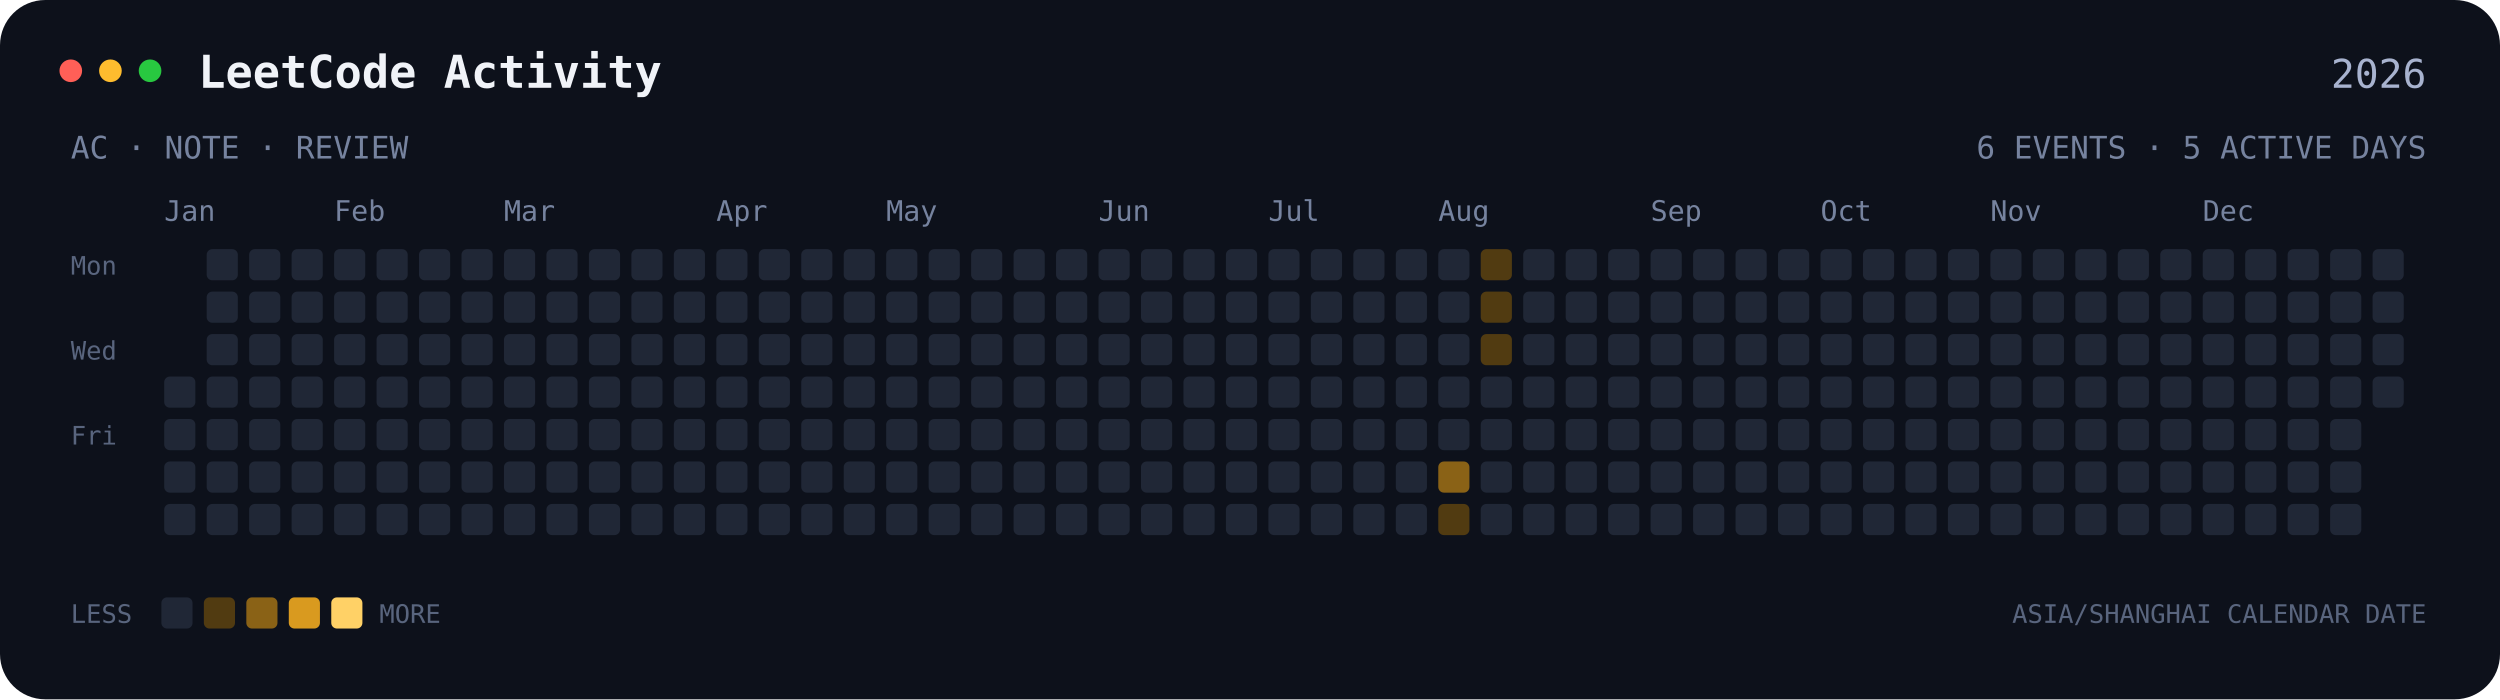
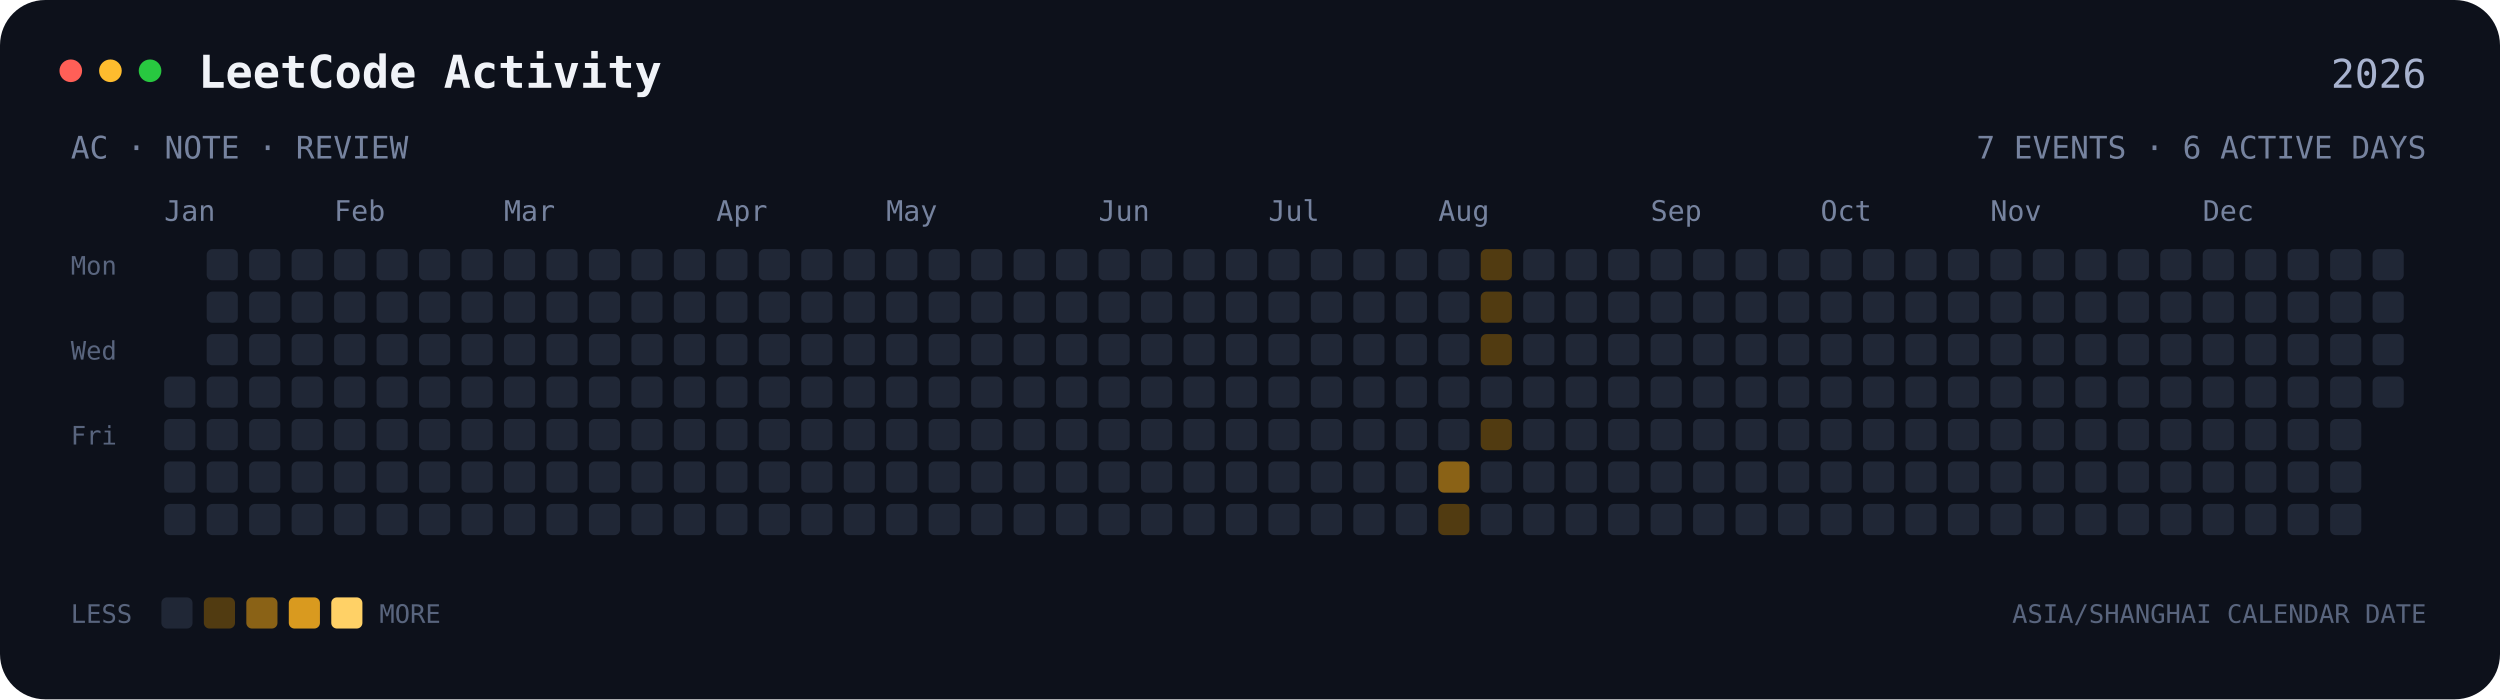
<svg xmlns="http://www.w3.org/2000/svg" width="883" height="247" viewBox="0 0 883 247" role="img" aria-labelledby="leetcode-2026-title leetcode-2026-desc">
  <rect width="883" height="247" rx="16" fill="#0d111b" />
  <circle cx="25" cy="25" r="4" fill="#ff5f57" />
  <circle cx="39" cy="25" r="4" fill="#febc2e" />
  <circle cx="53" cy="25" r="4" fill="#28c840" />
  <text x="70" y="31" fill="#f0f3f8" font-family="ui-monospace, SFMono-Regular, Menlo, Consolas, monospace" font-size="16" font-weight="700">LeetCode Activity</text>
  <text x="857" y="31" text-anchor="end" fill="#a8b3cf" font-family="ui-monospace, SFMono-Regular, Menlo, Consolas, monospace" font-size="14">2026</text>
  <text x="25" y="56" fill="#76839f" font-family="ui-monospace, SFMono-Regular, Menlo, Consolas, monospace" font-size="11">AC · NOTE · REVIEW</text>
-   <text x="857" y="56" text-anchor="end" fill="#76839f" font-family="ui-monospace, SFMono-Regular, Menlo, Consolas, monospace" font-size="11">6 EVENTS · 5 ACTIVE DAYS</text>
+   <text x="857" y="56" text-anchor="end" fill="#76839f" font-family="ui-monospace, SFMono-Regular, Menlo, Consolas, monospace" font-size="11">7 EVENTS · 6 ACTIVE DAYS</text>
  <text x="58" y="78" fill="#76839f" font-family="ui-monospace, SFMono-Regular, Menlo, Consolas, monospace" font-size="10">Jan</text>
  <text x="118" y="78" fill="#76839f" font-family="ui-monospace, SFMono-Regular, Menlo, Consolas, monospace" font-size="10">Feb</text>
  <text x="178" y="78" fill="#76839f" font-family="ui-monospace, SFMono-Regular, Menlo, Consolas, monospace" font-size="10">Mar</text>
  <text x="253" y="78" fill="#76839f" font-family="ui-monospace, SFMono-Regular, Menlo, Consolas, monospace" font-size="10">Apr</text>
  <text x="313" y="78" fill="#76839f" font-family="ui-monospace, SFMono-Regular, Menlo, Consolas, monospace" font-size="10">May</text>
  <text x="388" y="78" fill="#76839f" font-family="ui-monospace, SFMono-Regular, Menlo, Consolas, monospace" font-size="10">Jun</text>
  <text x="448" y="78" fill="#76839f" font-family="ui-monospace, SFMono-Regular, Menlo, Consolas, monospace" font-size="10">Jul</text>
  <text x="508" y="78" fill="#76839f" font-family="ui-monospace, SFMono-Regular, Menlo, Consolas, monospace" font-size="10">Aug</text>
  <text x="583" y="78" fill="#76839f" font-family="ui-monospace, SFMono-Regular, Menlo, Consolas, monospace" font-size="10">Sep</text>
  <text x="643" y="78" fill="#76839f" font-family="ui-monospace, SFMono-Regular, Menlo, Consolas, monospace" font-size="10">Oct</text>
  <text x="703" y="78" fill="#76839f" font-family="ui-monospace, SFMono-Regular, Menlo, Consolas, monospace" font-size="10">Nov</text>
  <text x="778" y="78" fill="#76839f" font-family="ui-monospace, SFMono-Regular, Menlo, Consolas, monospace" font-size="10">Dec</text>
  <text x="25" y="97" fill="#59657e" font-family="ui-monospace, SFMono-Regular, Menlo, Consolas, monospace" font-size="9">Mon</text>
  <text x="25" y="127" fill="#59657e" font-family="ui-monospace, SFMono-Regular, Menlo, Consolas, monospace" font-size="9">Wed</text>
  <text x="25" y="157" fill="#59657e" font-family="ui-monospace, SFMono-Regular, Menlo, Consolas, monospace" font-size="9">Fri</text>
  <rect x="58" y="133" width="11" height="11" rx="2" fill="#202736" data-date="2026-01-01" data-count="0" data-level="0">
    </rect>
  <rect x="58" y="148" width="11" height="11" rx="2" fill="#202736" data-date="2026-01-02" data-count="0" data-level="0">
    </rect>
  <rect x="58" y="163" width="11" height="11" rx="2" fill="#202736" data-date="2026-01-03" data-count="0" data-level="0">
    </rect>
  <rect x="58" y="178" width="11" height="11" rx="2" fill="#202736" data-date="2026-01-04" data-count="0" data-level="0">
    </rect>
  <rect x="73" y="88" width="11" height="11" rx="2" fill="#202736" data-date="2026-01-05" data-count="0" data-level="0">
    </rect>
  <rect x="73" y="103" width="11" height="11" rx="2" fill="#202736" data-date="2026-01-06" data-count="0" data-level="0">
    </rect>
  <rect x="73" y="118" width="11" height="11" rx="2" fill="#202736" data-date="2026-01-07" data-count="0" data-level="0">
    </rect>
  <rect x="73" y="133" width="11" height="11" rx="2" fill="#202736" data-date="2026-01-08" data-count="0" data-level="0">
    </rect>
  <rect x="73" y="148" width="11" height="11" rx="2" fill="#202736" data-date="2026-01-09" data-count="0" data-level="0">
    </rect>
  <rect x="73" y="163" width="11" height="11" rx="2" fill="#202736" data-date="2026-01-10" data-count="0" data-level="0">
    </rect>
  <rect x="73" y="178" width="11" height="11" rx="2" fill="#202736" data-date="2026-01-11" data-count="0" data-level="0">
    </rect>
  <rect x="88" y="88" width="11" height="11" rx="2" fill="#202736" data-date="2026-01-12" data-count="0" data-level="0">
    </rect>
  <rect x="88" y="103" width="11" height="11" rx="2" fill="#202736" data-date="2026-01-13" data-count="0" data-level="0">
    </rect>
  <rect x="88" y="118" width="11" height="11" rx="2" fill="#202736" data-date="2026-01-14" data-count="0" data-level="0">
    </rect>
  <rect x="88" y="133" width="11" height="11" rx="2" fill="#202736" data-date="2026-01-15" data-count="0" data-level="0">
    </rect>
  <rect x="88" y="148" width="11" height="11" rx="2" fill="#202736" data-date="2026-01-16" data-count="0" data-level="0">
    </rect>
  <rect x="88" y="163" width="11" height="11" rx="2" fill="#202736" data-date="2026-01-17" data-count="0" data-level="0">
    </rect>
  <rect x="88" y="178" width="11" height="11" rx="2" fill="#202736" data-date="2026-01-18" data-count="0" data-level="0">
    </rect>
  <rect x="103" y="88" width="11" height="11" rx="2" fill="#202736" data-date="2026-01-19" data-count="0" data-level="0">
    </rect>
  <rect x="103" y="103" width="11" height="11" rx="2" fill="#202736" data-date="2026-01-20" data-count="0" data-level="0">
    </rect>
  <rect x="103" y="118" width="11" height="11" rx="2" fill="#202736" data-date="2026-01-21" data-count="0" data-level="0">
    </rect>
  <rect x="103" y="133" width="11" height="11" rx="2" fill="#202736" data-date="2026-01-22" data-count="0" data-level="0">
    </rect>
  <rect x="103" y="148" width="11" height="11" rx="2" fill="#202736" data-date="2026-01-23" data-count="0" data-level="0">
    </rect>
  <rect x="103" y="163" width="11" height="11" rx="2" fill="#202736" data-date="2026-01-24" data-count="0" data-level="0">
    </rect>
  <rect x="103" y="178" width="11" height="11" rx="2" fill="#202736" data-date="2026-01-25" data-count="0" data-level="0">
    </rect>
  <rect x="118" y="88" width="11" height="11" rx="2" fill="#202736" data-date="2026-01-26" data-count="0" data-level="0">
    </rect>
  <rect x="118" y="103" width="11" height="11" rx="2" fill="#202736" data-date="2026-01-27" data-count="0" data-level="0">
    </rect>
  <rect x="118" y="118" width="11" height="11" rx="2" fill="#202736" data-date="2026-01-28" data-count="0" data-level="0">
    </rect>
  <rect x="118" y="133" width="11" height="11" rx="2" fill="#202736" data-date="2026-01-29" data-count="0" data-level="0">
    </rect>
  <rect x="118" y="148" width="11" height="11" rx="2" fill="#202736" data-date="2026-01-30" data-count="0" data-level="0">
    </rect>
  <rect x="118" y="163" width="11" height="11" rx="2" fill="#202736" data-date="2026-01-31" data-count="0" data-level="0">
    </rect>
  <rect x="118" y="178" width="11" height="11" rx="2" fill="#202736" data-date="2026-02-01" data-count="0" data-level="0">
    </rect>
  <rect x="133" y="88" width="11" height="11" rx="2" fill="#202736" data-date="2026-02-02" data-count="0" data-level="0">
    </rect>
  <rect x="133" y="103" width="11" height="11" rx="2" fill="#202736" data-date="2026-02-03" data-count="0" data-level="0">
    </rect>
  <rect x="133" y="118" width="11" height="11" rx="2" fill="#202736" data-date="2026-02-04" data-count="0" data-level="0">
    </rect>
  <rect x="133" y="133" width="11" height="11" rx="2" fill="#202736" data-date="2026-02-05" data-count="0" data-level="0">
    </rect>
  <rect x="133" y="148" width="11" height="11" rx="2" fill="#202736" data-date="2026-02-06" data-count="0" data-level="0">
    </rect>
  <rect x="133" y="163" width="11" height="11" rx="2" fill="#202736" data-date="2026-02-07" data-count="0" data-level="0">
    </rect>
  <rect x="133" y="178" width="11" height="11" rx="2" fill="#202736" data-date="2026-02-08" data-count="0" data-level="0">
    </rect>
  <rect x="148" y="88" width="11" height="11" rx="2" fill="#202736" data-date="2026-02-09" data-count="0" data-level="0">
    </rect>
  <rect x="148" y="103" width="11" height="11" rx="2" fill="#202736" data-date="2026-02-10" data-count="0" data-level="0">
    </rect>
  <rect x="148" y="118" width="11" height="11" rx="2" fill="#202736" data-date="2026-02-11" data-count="0" data-level="0">
    </rect>
  <rect x="148" y="133" width="11" height="11" rx="2" fill="#202736" data-date="2026-02-12" data-count="0" data-level="0">
    </rect>
  <rect x="148" y="148" width="11" height="11" rx="2" fill="#202736" data-date="2026-02-13" data-count="0" data-level="0">
    </rect>
  <rect x="148" y="163" width="11" height="11" rx="2" fill="#202736" data-date="2026-02-14" data-count="0" data-level="0">
    </rect>
  <rect x="148" y="178" width="11" height="11" rx="2" fill="#202736" data-date="2026-02-15" data-count="0" data-level="0">
    </rect>
  <rect x="163" y="88" width="11" height="11" rx="2" fill="#202736" data-date="2026-02-16" data-count="0" data-level="0">
    </rect>
  <rect x="163" y="103" width="11" height="11" rx="2" fill="#202736" data-date="2026-02-17" data-count="0" data-level="0">
    </rect>
  <rect x="163" y="118" width="11" height="11" rx="2" fill="#202736" data-date="2026-02-18" data-count="0" data-level="0">
    </rect>
  <rect x="163" y="133" width="11" height="11" rx="2" fill="#202736" data-date="2026-02-19" data-count="0" data-level="0">
    </rect>
  <rect x="163" y="148" width="11" height="11" rx="2" fill="#202736" data-date="2026-02-20" data-count="0" data-level="0">
    </rect>
  <rect x="163" y="163" width="11" height="11" rx="2" fill="#202736" data-date="2026-02-21" data-count="0" data-level="0">
    </rect>
  <rect x="163" y="178" width="11" height="11" rx="2" fill="#202736" data-date="2026-02-22" data-count="0" data-level="0">
    </rect>
  <rect x="178" y="88" width="11" height="11" rx="2" fill="#202736" data-date="2026-02-23" data-count="0" data-level="0">
    </rect>
  <rect x="178" y="103" width="11" height="11" rx="2" fill="#202736" data-date="2026-02-24" data-count="0" data-level="0">
    </rect>
  <rect x="178" y="118" width="11" height="11" rx="2" fill="#202736" data-date="2026-02-25" data-count="0" data-level="0">
    </rect>
  <rect x="178" y="133" width="11" height="11" rx="2" fill="#202736" data-date="2026-02-26" data-count="0" data-level="0">
    </rect>
  <rect x="178" y="148" width="11" height="11" rx="2" fill="#202736" data-date="2026-02-27" data-count="0" data-level="0">
    </rect>
  <rect x="178" y="163" width="11" height="11" rx="2" fill="#202736" data-date="2026-02-28" data-count="0" data-level="0">
    </rect>
  <rect x="178" y="178" width="11" height="11" rx="2" fill="#202736" data-date="2026-03-01" data-count="0" data-level="0">
    </rect>
  <rect x="193" y="88" width="11" height="11" rx="2" fill="#202736" data-date="2026-03-02" data-count="0" data-level="0">
    </rect>
  <rect x="193" y="103" width="11" height="11" rx="2" fill="#202736" data-date="2026-03-03" data-count="0" data-level="0">
    </rect>
  <rect x="193" y="118" width="11" height="11" rx="2" fill="#202736" data-date="2026-03-04" data-count="0" data-level="0">
    </rect>
  <rect x="193" y="133" width="11" height="11" rx="2" fill="#202736" data-date="2026-03-05" data-count="0" data-level="0">
    </rect>
  <rect x="193" y="148" width="11" height="11" rx="2" fill="#202736" data-date="2026-03-06" data-count="0" data-level="0">
    </rect>
  <rect x="193" y="163" width="11" height="11" rx="2" fill="#202736" data-date="2026-03-07" data-count="0" data-level="0">
    </rect>
  <rect x="193" y="178" width="11" height="11" rx="2" fill="#202736" data-date="2026-03-08" data-count="0" data-level="0">
    </rect>
  <rect x="208" y="88" width="11" height="11" rx="2" fill="#202736" data-date="2026-03-09" data-count="0" data-level="0">
    </rect>
  <rect x="208" y="103" width="11" height="11" rx="2" fill="#202736" data-date="2026-03-10" data-count="0" data-level="0">
    </rect>
  <rect x="208" y="118" width="11" height="11" rx="2" fill="#202736" data-date="2026-03-11" data-count="0" data-level="0">
    </rect>
  <rect x="208" y="133" width="11" height="11" rx="2" fill="#202736" data-date="2026-03-12" data-count="0" data-level="0">
    </rect>
  <rect x="208" y="148" width="11" height="11" rx="2" fill="#202736" data-date="2026-03-13" data-count="0" data-level="0">
    </rect>
  <rect x="208" y="163" width="11" height="11" rx="2" fill="#202736" data-date="2026-03-14" data-count="0" data-level="0">
    </rect>
  <rect x="208" y="178" width="11" height="11" rx="2" fill="#202736" data-date="2026-03-15" data-count="0" data-level="0">
    </rect>
  <rect x="223" y="88" width="11" height="11" rx="2" fill="#202736" data-date="2026-03-16" data-count="0" data-level="0">
    </rect>
  <rect x="223" y="103" width="11" height="11" rx="2" fill="#202736" data-date="2026-03-17" data-count="0" data-level="0">
    </rect>
  <rect x="223" y="118" width="11" height="11" rx="2" fill="#202736" data-date="2026-03-18" data-count="0" data-level="0">
    </rect>
  <rect x="223" y="133" width="11" height="11" rx="2" fill="#202736" data-date="2026-03-19" data-count="0" data-level="0">
    </rect>
  <rect x="223" y="148" width="11" height="11" rx="2" fill="#202736" data-date="2026-03-20" data-count="0" data-level="0">
    </rect>
  <rect x="223" y="163" width="11" height="11" rx="2" fill="#202736" data-date="2026-03-21" data-count="0" data-level="0">
    </rect>
  <rect x="223" y="178" width="11" height="11" rx="2" fill="#202736" data-date="2026-03-22" data-count="0" data-level="0">
    </rect>
  <rect x="238" y="88" width="11" height="11" rx="2" fill="#202736" data-date="2026-03-23" data-count="0" data-level="0">
    </rect>
  <rect x="238" y="103" width="11" height="11" rx="2" fill="#202736" data-date="2026-03-24" data-count="0" data-level="0">
    </rect>
  <rect x="238" y="118" width="11" height="11" rx="2" fill="#202736" data-date="2026-03-25" data-count="0" data-level="0">
    </rect>
  <rect x="238" y="133" width="11" height="11" rx="2" fill="#202736" data-date="2026-03-26" data-count="0" data-level="0">
    </rect>
  <rect x="238" y="148" width="11" height="11" rx="2" fill="#202736" data-date="2026-03-27" data-count="0" data-level="0">
    </rect>
  <rect x="238" y="163" width="11" height="11" rx="2" fill="#202736" data-date="2026-03-28" data-count="0" data-level="0">
    </rect>
  <rect x="238" y="178" width="11" height="11" rx="2" fill="#202736" data-date="2026-03-29" data-count="0" data-level="0">
    </rect>
  <rect x="253" y="88" width="11" height="11" rx="2" fill="#202736" data-date="2026-03-30" data-count="0" data-level="0">
    </rect>
  <rect x="253" y="103" width="11" height="11" rx="2" fill="#202736" data-date="2026-03-31" data-count="0" data-level="0">
    </rect>
  <rect x="253" y="118" width="11" height="11" rx="2" fill="#202736" data-date="2026-04-01" data-count="0" data-level="0">
    </rect>
  <rect x="253" y="133" width="11" height="11" rx="2" fill="#202736" data-date="2026-04-02" data-count="0" data-level="0">
    </rect>
  <rect x="253" y="148" width="11" height="11" rx="2" fill="#202736" data-date="2026-04-03" data-count="0" data-level="0">
    </rect>
  <rect x="253" y="163" width="11" height="11" rx="2" fill="#202736" data-date="2026-04-04" data-count="0" data-level="0">
    </rect>
  <rect x="253" y="178" width="11" height="11" rx="2" fill="#202736" data-date="2026-04-05" data-count="0" data-level="0">
    </rect>
  <rect x="268" y="88" width="11" height="11" rx="2" fill="#202736" data-date="2026-04-06" data-count="0" data-level="0">
    </rect>
  <rect x="268" y="103" width="11" height="11" rx="2" fill="#202736" data-date="2026-04-07" data-count="0" data-level="0">
    </rect>
  <rect x="268" y="118" width="11" height="11" rx="2" fill="#202736" data-date="2026-04-08" data-count="0" data-level="0">
    </rect>
  <rect x="268" y="133" width="11" height="11" rx="2" fill="#202736" data-date="2026-04-09" data-count="0" data-level="0">
    </rect>
  <rect x="268" y="148" width="11" height="11" rx="2" fill="#202736" data-date="2026-04-10" data-count="0" data-level="0">
    </rect>
  <rect x="268" y="163" width="11" height="11" rx="2" fill="#202736" data-date="2026-04-11" data-count="0" data-level="0">
    </rect>
  <rect x="268" y="178" width="11" height="11" rx="2" fill="#202736" data-date="2026-04-12" data-count="0" data-level="0">
    </rect>
  <rect x="283" y="88" width="11" height="11" rx="2" fill="#202736" data-date="2026-04-13" data-count="0" data-level="0">
    </rect>
  <rect x="283" y="103" width="11" height="11" rx="2" fill="#202736" data-date="2026-04-14" data-count="0" data-level="0">
    </rect>
  <rect x="283" y="118" width="11" height="11" rx="2" fill="#202736" data-date="2026-04-15" data-count="0" data-level="0">
    </rect>
  <rect x="283" y="133" width="11" height="11" rx="2" fill="#202736" data-date="2026-04-16" data-count="0" data-level="0">
    </rect>
  <rect x="283" y="148" width="11" height="11" rx="2" fill="#202736" data-date="2026-04-17" data-count="0" data-level="0">
    </rect>
  <rect x="283" y="163" width="11" height="11" rx="2" fill="#202736" data-date="2026-04-18" data-count="0" data-level="0">
    </rect>
  <rect x="283" y="178" width="11" height="11" rx="2" fill="#202736" data-date="2026-04-19" data-count="0" data-level="0">
    </rect>
  <rect x="298" y="88" width="11" height="11" rx="2" fill="#202736" data-date="2026-04-20" data-count="0" data-level="0">
    </rect>
  <rect x="298" y="103" width="11" height="11" rx="2" fill="#202736" data-date="2026-04-21" data-count="0" data-level="0">
    </rect>
  <rect x="298" y="118" width="11" height="11" rx="2" fill="#202736" data-date="2026-04-22" data-count="0" data-level="0">
    </rect>
  <rect x="298" y="133" width="11" height="11" rx="2" fill="#202736" data-date="2026-04-23" data-count="0" data-level="0">
    </rect>
  <rect x="298" y="148" width="11" height="11" rx="2" fill="#202736" data-date="2026-04-24" data-count="0" data-level="0">
    </rect>
  <rect x="298" y="163" width="11" height="11" rx="2" fill="#202736" data-date="2026-04-25" data-count="0" data-level="0">
    </rect>
  <rect x="298" y="178" width="11" height="11" rx="2" fill="#202736" data-date="2026-04-26" data-count="0" data-level="0">
    </rect>
  <rect x="313" y="88" width="11" height="11" rx="2" fill="#202736" data-date="2026-04-27" data-count="0" data-level="0">
    </rect>
  <rect x="313" y="103" width="11" height="11" rx="2" fill="#202736" data-date="2026-04-28" data-count="0" data-level="0">
    </rect>
  <rect x="313" y="118" width="11" height="11" rx="2" fill="#202736" data-date="2026-04-29" data-count="0" data-level="0">
    </rect>
  <rect x="313" y="133" width="11" height="11" rx="2" fill="#202736" data-date="2026-04-30" data-count="0" data-level="0">
    </rect>
  <rect x="313" y="148" width="11" height="11" rx="2" fill="#202736" data-date="2026-05-01" data-count="0" data-level="0">
    </rect>
  <rect x="313" y="163" width="11" height="11" rx="2" fill="#202736" data-date="2026-05-02" data-count="0" data-level="0">
    </rect>
  <rect x="313" y="178" width="11" height="11" rx="2" fill="#202736" data-date="2026-05-03" data-count="0" data-level="0">
    </rect>
  <rect x="328" y="88" width="11" height="11" rx="2" fill="#202736" data-date="2026-05-04" data-count="0" data-level="0">
    </rect>
  <rect x="328" y="103" width="11" height="11" rx="2" fill="#202736" data-date="2026-05-05" data-count="0" data-level="0">
    </rect>
  <rect x="328" y="118" width="11" height="11" rx="2" fill="#202736" data-date="2026-05-06" data-count="0" data-level="0">
    </rect>
  <rect x="328" y="133" width="11" height="11" rx="2" fill="#202736" data-date="2026-05-07" data-count="0" data-level="0">
    </rect>
  <rect x="328" y="148" width="11" height="11" rx="2" fill="#202736" data-date="2026-05-08" data-count="0" data-level="0">
    </rect>
  <rect x="328" y="163" width="11" height="11" rx="2" fill="#202736" data-date="2026-05-09" data-count="0" data-level="0">
    </rect>
  <rect x="328" y="178" width="11" height="11" rx="2" fill="#202736" data-date="2026-05-10" data-count="0" data-level="0">
    </rect>
  <rect x="343" y="88" width="11" height="11" rx="2" fill="#202736" data-date="2026-05-11" data-count="0" data-level="0">
    </rect>
  <rect x="343" y="103" width="11" height="11" rx="2" fill="#202736" data-date="2026-05-12" data-count="0" data-level="0">
    </rect>
  <rect x="343" y="118" width="11" height="11" rx="2" fill="#202736" data-date="2026-05-13" data-count="0" data-level="0">
    </rect>
  <rect x="343" y="133" width="11" height="11" rx="2" fill="#202736" data-date="2026-05-14" data-count="0" data-level="0">
    </rect>
  <rect x="343" y="148" width="11" height="11" rx="2" fill="#202736" data-date="2026-05-15" data-count="0" data-level="0">
    </rect>
  <rect x="343" y="163" width="11" height="11" rx="2" fill="#202736" data-date="2026-05-16" data-count="0" data-level="0">
    </rect>
  <rect x="343" y="178" width="11" height="11" rx="2" fill="#202736" data-date="2026-05-17" data-count="0" data-level="0">
    </rect>
  <rect x="358" y="88" width="11" height="11" rx="2" fill="#202736" data-date="2026-05-18" data-count="0" data-level="0">
    </rect>
  <rect x="358" y="103" width="11" height="11" rx="2" fill="#202736" data-date="2026-05-19" data-count="0" data-level="0">
    </rect>
  <rect x="358" y="118" width="11" height="11" rx="2" fill="#202736" data-date="2026-05-20" data-count="0" data-level="0">
    </rect>
  <rect x="358" y="133" width="11" height="11" rx="2" fill="#202736" data-date="2026-05-21" data-count="0" data-level="0">
    </rect>
  <rect x="358" y="148" width="11" height="11" rx="2" fill="#202736" data-date="2026-05-22" data-count="0" data-level="0">
    </rect>
  <rect x="358" y="163" width="11" height="11" rx="2" fill="#202736" data-date="2026-05-23" data-count="0" data-level="0">
    </rect>
  <rect x="358" y="178" width="11" height="11" rx="2" fill="#202736" data-date="2026-05-24" data-count="0" data-level="0">
    </rect>
  <rect x="373" y="88" width="11" height="11" rx="2" fill="#202736" data-date="2026-05-25" data-count="0" data-level="0">
    </rect>
  <rect x="373" y="103" width="11" height="11" rx="2" fill="#202736" data-date="2026-05-26" data-count="0" data-level="0">
    </rect>
  <rect x="373" y="118" width="11" height="11" rx="2" fill="#202736" data-date="2026-05-27" data-count="0" data-level="0">
    </rect>
  <rect x="373" y="133" width="11" height="11" rx="2" fill="#202736" data-date="2026-05-28" data-count="0" data-level="0">
    </rect>
  <rect x="373" y="148" width="11" height="11" rx="2" fill="#202736" data-date="2026-05-29" data-count="0" data-level="0">
    </rect>
  <rect x="373" y="163" width="11" height="11" rx="2" fill="#202736" data-date="2026-05-30" data-count="0" data-level="0">
    </rect>
  <rect x="373" y="178" width="11" height="11" rx="2" fill="#202736" data-date="2026-05-31" data-count="0" data-level="0">
    </rect>
  <rect x="388" y="88" width="11" height="11" rx="2" fill="#202736" data-date="2026-06-01" data-count="0" data-level="0">
    </rect>
  <rect x="388" y="103" width="11" height="11" rx="2" fill="#202736" data-date="2026-06-02" data-count="0" data-level="0">
    </rect>
  <rect x="388" y="118" width="11" height="11" rx="2" fill="#202736" data-date="2026-06-03" data-count="0" data-level="0">
    </rect>
  <rect x="388" y="133" width="11" height="11" rx="2" fill="#202736" data-date="2026-06-04" data-count="0" data-level="0">
    </rect>
  <rect x="388" y="148" width="11" height="11" rx="2" fill="#202736" data-date="2026-06-05" data-count="0" data-level="0">
    </rect>
  <rect x="388" y="163" width="11" height="11" rx="2" fill="#202736" data-date="2026-06-06" data-count="0" data-level="0">
    </rect>
  <rect x="388" y="178" width="11" height="11" rx="2" fill="#202736" data-date="2026-06-07" data-count="0" data-level="0">
    </rect>
  <rect x="403" y="88" width="11" height="11" rx="2" fill="#202736" data-date="2026-06-08" data-count="0" data-level="0">
    </rect>
  <rect x="403" y="103" width="11" height="11" rx="2" fill="#202736" data-date="2026-06-09" data-count="0" data-level="0">
    </rect>
  <rect x="403" y="118" width="11" height="11" rx="2" fill="#202736" data-date="2026-06-10" data-count="0" data-level="0">
    </rect>
  <rect x="403" y="133" width="11" height="11" rx="2" fill="#202736" data-date="2026-06-11" data-count="0" data-level="0">
    </rect>
  <rect x="403" y="148" width="11" height="11" rx="2" fill="#202736" data-date="2026-06-12" data-count="0" data-level="0">
    </rect>
  <rect x="403" y="163" width="11" height="11" rx="2" fill="#202736" data-date="2026-06-13" data-count="0" data-level="0">
    </rect>
  <rect x="403" y="178" width="11" height="11" rx="2" fill="#202736" data-date="2026-06-14" data-count="0" data-level="0">
    </rect>
  <rect x="418" y="88" width="11" height="11" rx="2" fill="#202736" data-date="2026-06-15" data-count="0" data-level="0">
    </rect>
  <rect x="418" y="103" width="11" height="11" rx="2" fill="#202736" data-date="2026-06-16" data-count="0" data-level="0">
    </rect>
  <rect x="418" y="118" width="11" height="11" rx="2" fill="#202736" data-date="2026-06-17" data-count="0" data-level="0">
    </rect>
  <rect x="418" y="133" width="11" height="11" rx="2" fill="#202736" data-date="2026-06-18" data-count="0" data-level="0">
    </rect>
  <rect x="418" y="148" width="11" height="11" rx="2" fill="#202736" data-date="2026-06-19" data-count="0" data-level="0">
    </rect>
  <rect x="418" y="163" width="11" height="11" rx="2" fill="#202736" data-date="2026-06-20" data-count="0" data-level="0">
    </rect>
  <rect x="418" y="178" width="11" height="11" rx="2" fill="#202736" data-date="2026-06-21" data-count="0" data-level="0">
    </rect>
  <rect x="433" y="88" width="11" height="11" rx="2" fill="#202736" data-date="2026-06-22" data-count="0" data-level="0">
    </rect>
  <rect x="433" y="103" width="11" height="11" rx="2" fill="#202736" data-date="2026-06-23" data-count="0" data-level="0">
    </rect>
  <rect x="433" y="118" width="11" height="11" rx="2" fill="#202736" data-date="2026-06-24" data-count="0" data-level="0">
    </rect>
  <rect x="433" y="133" width="11" height="11" rx="2" fill="#202736" data-date="2026-06-25" data-count="0" data-level="0">
    </rect>
  <rect x="433" y="148" width="11" height="11" rx="2" fill="#202736" data-date="2026-06-26" data-count="0" data-level="0">
    </rect>
  <rect x="433" y="163" width="11" height="11" rx="2" fill="#202736" data-date="2026-06-27" data-count="0" data-level="0">
    </rect>
  <rect x="433" y="178" width="11" height="11" rx="2" fill="#202736" data-date="2026-06-28" data-count="0" data-level="0">
    </rect>
  <rect x="448" y="88" width="11" height="11" rx="2" fill="#202736" data-date="2026-06-29" data-count="0" data-level="0">
    </rect>
  <rect x="448" y="103" width="11" height="11" rx="2" fill="#202736" data-date="2026-06-30" data-count="0" data-level="0">
    </rect>
  <rect x="448" y="118" width="11" height="11" rx="2" fill="#202736" data-date="2026-07-01" data-count="0" data-level="0">
    </rect>
  <rect x="448" y="133" width="11" height="11" rx="2" fill="#202736" data-date="2026-07-02" data-count="0" data-level="0">
    </rect>
  <rect x="448" y="148" width="11" height="11" rx="2" fill="#202736" data-date="2026-07-03" data-count="0" data-level="0">
    </rect>
  <rect x="448" y="163" width="11" height="11" rx="2" fill="#202736" data-date="2026-07-04" data-count="0" data-level="0">
    </rect>
  <rect x="448" y="178" width="11" height="11" rx="2" fill="#202736" data-date="2026-07-05" data-count="0" data-level="0">
    </rect>
  <rect x="463" y="88" width="11" height="11" rx="2" fill="#202736" data-date="2026-07-06" data-count="0" data-level="0">
    </rect>
  <rect x="463" y="103" width="11" height="11" rx="2" fill="#202736" data-date="2026-07-07" data-count="0" data-level="0">
    </rect>
  <rect x="463" y="118" width="11" height="11" rx="2" fill="#202736" data-date="2026-07-08" data-count="0" data-level="0">
    </rect>
  <rect x="463" y="133" width="11" height="11" rx="2" fill="#202736" data-date="2026-07-09" data-count="0" data-level="0">
    </rect>
  <rect x="463" y="148" width="11" height="11" rx="2" fill="#202736" data-date="2026-07-10" data-count="0" data-level="0">
    </rect>
  <rect x="463" y="163" width="11" height="11" rx="2" fill="#202736" data-date="2026-07-11" data-count="0" data-level="0">
    </rect>
  <rect x="463" y="178" width="11" height="11" rx="2" fill="#202736" data-date="2026-07-12" data-count="0" data-level="0">
    </rect>
  <rect x="478" y="88" width="11" height="11" rx="2" fill="#202736" data-date="2026-07-13" data-count="0" data-level="0">
    </rect>
  <rect x="478" y="103" width="11" height="11" rx="2" fill="#202736" data-date="2026-07-14" data-count="0" data-level="0">
    </rect>
  <rect x="478" y="118" width="11" height="11" rx="2" fill="#202736" data-date="2026-07-15" data-count="0" data-level="0">
    </rect>
  <rect x="478" y="133" width="11" height="11" rx="2" fill="#202736" data-date="2026-07-16" data-count="0" data-level="0">
    </rect>
  <rect x="478" y="148" width="11" height="11" rx="2" fill="#202736" data-date="2026-07-17" data-count="0" data-level="0">
    </rect>
  <rect x="478" y="163" width="11" height="11" rx="2" fill="#202736" data-date="2026-07-18" data-count="0" data-level="0">
    </rect>
  <rect x="478" y="178" width="11" height="11" rx="2" fill="#202736" data-date="2026-07-19" data-count="0" data-level="0">
    </rect>
  <rect x="493" y="88" width="11" height="11" rx="2" fill="#202736" data-date="2026-07-20" data-count="0" data-level="0">
    </rect>
  <rect x="493" y="103" width="11" height="11" rx="2" fill="#202736" data-date="2026-07-21" data-count="0" data-level="0">
    </rect>
  <rect x="493" y="118" width="11" height="11" rx="2" fill="#202736" data-date="2026-07-22" data-count="0" data-level="0">
    </rect>
  <rect x="493" y="133" width="11" height="11" rx="2" fill="#202736" data-date="2026-07-23" data-count="0" data-level="0">
    </rect>
  <rect x="493" y="148" width="11" height="11" rx="2" fill="#202736" data-date="2026-07-24" data-count="0" data-level="0">
    </rect>
  <rect x="493" y="163" width="11" height="11" rx="2" fill="#202736" data-date="2026-07-25" data-count="0" data-level="0">
    </rect>
  <rect x="493" y="178" width="11" height="11" rx="2" fill="#202736" data-date="2026-07-26" data-count="0" data-level="0">
    </rect>
  <rect x="508" y="88" width="11" height="11" rx="2" fill="#202736" data-date="2026-07-27" data-count="0" data-level="0">
    </rect>
  <rect x="508" y="103" width="11" height="11" rx="2" fill="#202736" data-date="2026-07-28" data-count="0" data-level="0">
    </rect>
  <rect x="508" y="118" width="11" height="11" rx="2" fill="#202736" data-date="2026-07-29" data-count="0" data-level="0">
    </rect>
  <rect x="508" y="133" width="11" height="11" rx="2" fill="#202736" data-date="2026-07-30" data-count="0" data-level="0">
    </rect>
  <rect x="508" y="148" width="11" height="11" rx="2" fill="#202736" data-date="2026-07-31" data-count="0" data-level="0">
    </rect>
  <rect x="508" y="163" width="11" height="11" rx="2" fill="#8a6216" data-date="2026-08-01" data-count="2" data-level="2">
    </rect>
  <rect x="508" y="178" width="11" height="11" rx="2" fill="#513b11" data-date="2026-08-02" data-count="1" data-level="1">
    </rect>
  <rect x="523" y="88" width="11" height="11" rx="2" fill="#513b11" data-date="2026-08-03" data-count="1" data-level="1">
    </rect>
  <rect x="523" y="103" width="11" height="11" rx="2" fill="#513b11" data-date="2026-08-04" data-count="1" data-level="1">
    </rect>
  <rect x="523" y="118" width="11" height="11" rx="2" fill="#513b11" data-date="2026-08-05" data-count="1" data-level="1">
    </rect>
  <rect x="523" y="133" width="11" height="11" rx="2" fill="#202736" data-date="2026-08-06" data-count="0" data-level="0">
    </rect>
-   <rect x="523" y="148" width="11" height="11" rx="2" fill="#202736" data-date="2026-08-07" data-count="0" data-level="0">
+   <rect x="523" y="148" width="11" height="11" rx="2" fill="#513b11" data-date="2026-08-07" data-count="1" data-level="1">
    </rect>
  <rect x="523" y="163" width="11" height="11" rx="2" fill="#202736" data-date="2026-08-08" data-count="0" data-level="0">
    </rect>
  <rect x="523" y="178" width="11" height="11" rx="2" fill="#202736" data-date="2026-08-09" data-count="0" data-level="0">
    </rect>
  <rect x="538" y="88" width="11" height="11" rx="2" fill="#202736" data-date="2026-08-10" data-count="0" data-level="0">
    </rect>
  <rect x="538" y="103" width="11" height="11" rx="2" fill="#202736" data-date="2026-08-11" data-count="0" data-level="0">
    </rect>
  <rect x="538" y="118" width="11" height="11" rx="2" fill="#202736" data-date="2026-08-12" data-count="0" data-level="0">
    </rect>
  <rect x="538" y="133" width="11" height="11" rx="2" fill="#202736" data-date="2026-08-13" data-count="0" data-level="0">
    </rect>
  <rect x="538" y="148" width="11" height="11" rx="2" fill="#202736" data-date="2026-08-14" data-count="0" data-level="0">
    </rect>
  <rect x="538" y="163" width="11" height="11" rx="2" fill="#202736" data-date="2026-08-15" data-count="0" data-level="0">
    </rect>
  <rect x="538" y="178" width="11" height="11" rx="2" fill="#202736" data-date="2026-08-16" data-count="0" data-level="0">
    </rect>
  <rect x="553" y="88" width="11" height="11" rx="2" fill="#202736" data-date="2026-08-17" data-count="0" data-level="0">
    </rect>
  <rect x="553" y="103" width="11" height="11" rx="2" fill="#202736" data-date="2026-08-18" data-count="0" data-level="0">
    </rect>
  <rect x="553" y="118" width="11" height="11" rx="2" fill="#202736" data-date="2026-08-19" data-count="0" data-level="0">
    </rect>
  <rect x="553" y="133" width="11" height="11" rx="2" fill="#202736" data-date="2026-08-20" data-count="0" data-level="0">
    </rect>
  <rect x="553" y="148" width="11" height="11" rx="2" fill="#202736" data-date="2026-08-21" data-count="0" data-level="0">
    </rect>
  <rect x="553" y="163" width="11" height="11" rx="2" fill="#202736" data-date="2026-08-22" data-count="0" data-level="0">
    </rect>
  <rect x="553" y="178" width="11" height="11" rx="2" fill="#202736" data-date="2026-08-23" data-count="0" data-level="0">
    </rect>
  <rect x="568" y="88" width="11" height="11" rx="2" fill="#202736" data-date="2026-08-24" data-count="0" data-level="0">
    </rect>
  <rect x="568" y="103" width="11" height="11" rx="2" fill="#202736" data-date="2026-08-25" data-count="0" data-level="0">
    </rect>
  <rect x="568" y="118" width="11" height="11" rx="2" fill="#202736" data-date="2026-08-26" data-count="0" data-level="0">
    </rect>
  <rect x="568" y="133" width="11" height="11" rx="2" fill="#202736" data-date="2026-08-27" data-count="0" data-level="0">
    </rect>
  <rect x="568" y="148" width="11" height="11" rx="2" fill="#202736" data-date="2026-08-28" data-count="0" data-level="0">
    </rect>
  <rect x="568" y="163" width="11" height="11" rx="2" fill="#202736" data-date="2026-08-29" data-count="0" data-level="0">
    </rect>
  <rect x="568" y="178" width="11" height="11" rx="2" fill="#202736" data-date="2026-08-30" data-count="0" data-level="0">
    </rect>
  <rect x="583" y="88" width="11" height="11" rx="2" fill="#202736" data-date="2026-08-31" data-count="0" data-level="0">
    </rect>
  <rect x="583" y="103" width="11" height="11" rx="2" fill="#202736" data-date="2026-09-01" data-count="0" data-level="0">
    </rect>
  <rect x="583" y="118" width="11" height="11" rx="2" fill="#202736" data-date="2026-09-02" data-count="0" data-level="0">
    </rect>
  <rect x="583" y="133" width="11" height="11" rx="2" fill="#202736" data-date="2026-09-03" data-count="0" data-level="0">
    </rect>
  <rect x="583" y="148" width="11" height="11" rx="2" fill="#202736" data-date="2026-09-04" data-count="0" data-level="0">
    </rect>
  <rect x="583" y="163" width="11" height="11" rx="2" fill="#202736" data-date="2026-09-05" data-count="0" data-level="0">
    </rect>
  <rect x="583" y="178" width="11" height="11" rx="2" fill="#202736" data-date="2026-09-06" data-count="0" data-level="0">
    </rect>
  <rect x="598" y="88" width="11" height="11" rx="2" fill="#202736" data-date="2026-09-07" data-count="0" data-level="0">
    </rect>
  <rect x="598" y="103" width="11" height="11" rx="2" fill="#202736" data-date="2026-09-08" data-count="0" data-level="0">
    </rect>
  <rect x="598" y="118" width="11" height="11" rx="2" fill="#202736" data-date="2026-09-09" data-count="0" data-level="0">
    </rect>
  <rect x="598" y="133" width="11" height="11" rx="2" fill="#202736" data-date="2026-09-10" data-count="0" data-level="0">
    </rect>
  <rect x="598" y="148" width="11" height="11" rx="2" fill="#202736" data-date="2026-09-11" data-count="0" data-level="0">
    </rect>
  <rect x="598" y="163" width="11" height="11" rx="2" fill="#202736" data-date="2026-09-12" data-count="0" data-level="0">
    </rect>
  <rect x="598" y="178" width="11" height="11" rx="2" fill="#202736" data-date="2026-09-13" data-count="0" data-level="0">
    </rect>
  <rect x="613" y="88" width="11" height="11" rx="2" fill="#202736" data-date="2026-09-14" data-count="0" data-level="0">
    </rect>
  <rect x="613" y="103" width="11" height="11" rx="2" fill="#202736" data-date="2026-09-15" data-count="0" data-level="0">
    </rect>
  <rect x="613" y="118" width="11" height="11" rx="2" fill="#202736" data-date="2026-09-16" data-count="0" data-level="0">
    </rect>
  <rect x="613" y="133" width="11" height="11" rx="2" fill="#202736" data-date="2026-09-17" data-count="0" data-level="0">
    </rect>
  <rect x="613" y="148" width="11" height="11" rx="2" fill="#202736" data-date="2026-09-18" data-count="0" data-level="0">
    </rect>
  <rect x="613" y="163" width="11" height="11" rx="2" fill="#202736" data-date="2026-09-19" data-count="0" data-level="0">
    </rect>
  <rect x="613" y="178" width="11" height="11" rx="2" fill="#202736" data-date="2026-09-20" data-count="0" data-level="0">
    </rect>
  <rect x="628" y="88" width="11" height="11" rx="2" fill="#202736" data-date="2026-09-21" data-count="0" data-level="0">
    </rect>
  <rect x="628" y="103" width="11" height="11" rx="2" fill="#202736" data-date="2026-09-22" data-count="0" data-level="0">
    </rect>
  <rect x="628" y="118" width="11" height="11" rx="2" fill="#202736" data-date="2026-09-23" data-count="0" data-level="0">
    </rect>
  <rect x="628" y="133" width="11" height="11" rx="2" fill="#202736" data-date="2026-09-24" data-count="0" data-level="0">
    </rect>
  <rect x="628" y="148" width="11" height="11" rx="2" fill="#202736" data-date="2026-09-25" data-count="0" data-level="0">
    </rect>
  <rect x="628" y="163" width="11" height="11" rx="2" fill="#202736" data-date="2026-09-26" data-count="0" data-level="0">
    </rect>
  <rect x="628" y="178" width="11" height="11" rx="2" fill="#202736" data-date="2026-09-27" data-count="0" data-level="0">
    </rect>
  <rect x="643" y="88" width="11" height="11" rx="2" fill="#202736" data-date="2026-09-28" data-count="0" data-level="0">
    </rect>
  <rect x="643" y="103" width="11" height="11" rx="2" fill="#202736" data-date="2026-09-29" data-count="0" data-level="0">
    </rect>
  <rect x="643" y="118" width="11" height="11" rx="2" fill="#202736" data-date="2026-09-30" data-count="0" data-level="0">
    </rect>
  <rect x="643" y="133" width="11" height="11" rx="2" fill="#202736" data-date="2026-10-01" data-count="0" data-level="0">
    </rect>
  <rect x="643" y="148" width="11" height="11" rx="2" fill="#202736" data-date="2026-10-02" data-count="0" data-level="0">
    </rect>
  <rect x="643" y="163" width="11" height="11" rx="2" fill="#202736" data-date="2026-10-03" data-count="0" data-level="0">
    </rect>
  <rect x="643" y="178" width="11" height="11" rx="2" fill="#202736" data-date="2026-10-04" data-count="0" data-level="0">
    </rect>
  <rect x="658" y="88" width="11" height="11" rx="2" fill="#202736" data-date="2026-10-05" data-count="0" data-level="0">
    </rect>
  <rect x="658" y="103" width="11" height="11" rx="2" fill="#202736" data-date="2026-10-06" data-count="0" data-level="0">
    </rect>
  <rect x="658" y="118" width="11" height="11" rx="2" fill="#202736" data-date="2026-10-07" data-count="0" data-level="0">
    </rect>
  <rect x="658" y="133" width="11" height="11" rx="2" fill="#202736" data-date="2026-10-08" data-count="0" data-level="0">
    </rect>
  <rect x="658" y="148" width="11" height="11" rx="2" fill="#202736" data-date="2026-10-09" data-count="0" data-level="0">
    </rect>
  <rect x="658" y="163" width="11" height="11" rx="2" fill="#202736" data-date="2026-10-10" data-count="0" data-level="0">
    </rect>
  <rect x="658" y="178" width="11" height="11" rx="2" fill="#202736" data-date="2026-10-11" data-count="0" data-level="0">
    </rect>
  <rect x="673" y="88" width="11" height="11" rx="2" fill="#202736" data-date="2026-10-12" data-count="0" data-level="0">
    </rect>
  <rect x="673" y="103" width="11" height="11" rx="2" fill="#202736" data-date="2026-10-13" data-count="0" data-level="0">
    </rect>
  <rect x="673" y="118" width="11" height="11" rx="2" fill="#202736" data-date="2026-10-14" data-count="0" data-level="0">
    </rect>
  <rect x="673" y="133" width="11" height="11" rx="2" fill="#202736" data-date="2026-10-15" data-count="0" data-level="0">
    </rect>
  <rect x="673" y="148" width="11" height="11" rx="2" fill="#202736" data-date="2026-10-16" data-count="0" data-level="0">
    </rect>
  <rect x="673" y="163" width="11" height="11" rx="2" fill="#202736" data-date="2026-10-17" data-count="0" data-level="0">
    </rect>
  <rect x="673" y="178" width="11" height="11" rx="2" fill="#202736" data-date="2026-10-18" data-count="0" data-level="0">
    </rect>
  <rect x="688" y="88" width="11" height="11" rx="2" fill="#202736" data-date="2026-10-19" data-count="0" data-level="0">
    </rect>
  <rect x="688" y="103" width="11" height="11" rx="2" fill="#202736" data-date="2026-10-20" data-count="0" data-level="0">
    </rect>
  <rect x="688" y="118" width="11" height="11" rx="2" fill="#202736" data-date="2026-10-21" data-count="0" data-level="0">
    </rect>
  <rect x="688" y="133" width="11" height="11" rx="2" fill="#202736" data-date="2026-10-22" data-count="0" data-level="0">
    </rect>
  <rect x="688" y="148" width="11" height="11" rx="2" fill="#202736" data-date="2026-10-23" data-count="0" data-level="0">
    </rect>
  <rect x="688" y="163" width="11" height="11" rx="2" fill="#202736" data-date="2026-10-24" data-count="0" data-level="0">
    </rect>
  <rect x="688" y="178" width="11" height="11" rx="2" fill="#202736" data-date="2026-10-25" data-count="0" data-level="0">
    </rect>
  <rect x="703" y="88" width="11" height="11" rx="2" fill="#202736" data-date="2026-10-26" data-count="0" data-level="0">
    </rect>
  <rect x="703" y="103" width="11" height="11" rx="2" fill="#202736" data-date="2026-10-27" data-count="0" data-level="0">
    </rect>
  <rect x="703" y="118" width="11" height="11" rx="2" fill="#202736" data-date="2026-10-28" data-count="0" data-level="0">
    </rect>
  <rect x="703" y="133" width="11" height="11" rx="2" fill="#202736" data-date="2026-10-29" data-count="0" data-level="0">
    </rect>
  <rect x="703" y="148" width="11" height="11" rx="2" fill="#202736" data-date="2026-10-30" data-count="0" data-level="0">
    </rect>
  <rect x="703" y="163" width="11" height="11" rx="2" fill="#202736" data-date="2026-10-31" data-count="0" data-level="0">
    </rect>
  <rect x="703" y="178" width="11" height="11" rx="2" fill="#202736" data-date="2026-11-01" data-count="0" data-level="0">
    </rect>
  <rect x="718" y="88" width="11" height="11" rx="2" fill="#202736" data-date="2026-11-02" data-count="0" data-level="0">
    </rect>
  <rect x="718" y="103" width="11" height="11" rx="2" fill="#202736" data-date="2026-11-03" data-count="0" data-level="0">
    </rect>
  <rect x="718" y="118" width="11" height="11" rx="2" fill="#202736" data-date="2026-11-04" data-count="0" data-level="0">
    </rect>
  <rect x="718" y="133" width="11" height="11" rx="2" fill="#202736" data-date="2026-11-05" data-count="0" data-level="0">
    </rect>
  <rect x="718" y="148" width="11" height="11" rx="2" fill="#202736" data-date="2026-11-06" data-count="0" data-level="0">
    </rect>
  <rect x="718" y="163" width="11" height="11" rx="2" fill="#202736" data-date="2026-11-07" data-count="0" data-level="0">
    </rect>
  <rect x="718" y="178" width="11" height="11" rx="2" fill="#202736" data-date="2026-11-08" data-count="0" data-level="0">
    </rect>
  <rect x="733" y="88" width="11" height="11" rx="2" fill="#202736" data-date="2026-11-09" data-count="0" data-level="0">
    </rect>
  <rect x="733" y="103" width="11" height="11" rx="2" fill="#202736" data-date="2026-11-10" data-count="0" data-level="0">
    </rect>
  <rect x="733" y="118" width="11" height="11" rx="2" fill="#202736" data-date="2026-11-11" data-count="0" data-level="0">
    </rect>
  <rect x="733" y="133" width="11" height="11" rx="2" fill="#202736" data-date="2026-11-12" data-count="0" data-level="0">
    </rect>
  <rect x="733" y="148" width="11" height="11" rx="2" fill="#202736" data-date="2026-11-13" data-count="0" data-level="0">
    </rect>
  <rect x="733" y="163" width="11" height="11" rx="2" fill="#202736" data-date="2026-11-14" data-count="0" data-level="0">
    </rect>
  <rect x="733" y="178" width="11" height="11" rx="2" fill="#202736" data-date="2026-11-15" data-count="0" data-level="0">
    </rect>
  <rect x="748" y="88" width="11" height="11" rx="2" fill="#202736" data-date="2026-11-16" data-count="0" data-level="0">
    </rect>
  <rect x="748" y="103" width="11" height="11" rx="2" fill="#202736" data-date="2026-11-17" data-count="0" data-level="0">
    </rect>
  <rect x="748" y="118" width="11" height="11" rx="2" fill="#202736" data-date="2026-11-18" data-count="0" data-level="0">
    </rect>
  <rect x="748" y="133" width="11" height="11" rx="2" fill="#202736" data-date="2026-11-19" data-count="0" data-level="0">
    </rect>
  <rect x="748" y="148" width="11" height="11" rx="2" fill="#202736" data-date="2026-11-20" data-count="0" data-level="0">
    </rect>
  <rect x="748" y="163" width="11" height="11" rx="2" fill="#202736" data-date="2026-11-21" data-count="0" data-level="0">
    </rect>
  <rect x="748" y="178" width="11" height="11" rx="2" fill="#202736" data-date="2026-11-22" data-count="0" data-level="0">
    </rect>
  <rect x="763" y="88" width="11" height="11" rx="2" fill="#202736" data-date="2026-11-23" data-count="0" data-level="0">
    </rect>
  <rect x="763" y="103" width="11" height="11" rx="2" fill="#202736" data-date="2026-11-24" data-count="0" data-level="0">
    </rect>
  <rect x="763" y="118" width="11" height="11" rx="2" fill="#202736" data-date="2026-11-25" data-count="0" data-level="0">
    </rect>
  <rect x="763" y="133" width="11" height="11" rx="2" fill="#202736" data-date="2026-11-26" data-count="0" data-level="0">
    </rect>
  <rect x="763" y="148" width="11" height="11" rx="2" fill="#202736" data-date="2026-11-27" data-count="0" data-level="0">
    </rect>
  <rect x="763" y="163" width="11" height="11" rx="2" fill="#202736" data-date="2026-11-28" data-count="0" data-level="0">
    </rect>
  <rect x="763" y="178" width="11" height="11" rx="2" fill="#202736" data-date="2026-11-29" data-count="0" data-level="0">
    </rect>
  <rect x="778" y="88" width="11" height="11" rx="2" fill="#202736" data-date="2026-11-30" data-count="0" data-level="0">
    </rect>
  <rect x="778" y="103" width="11" height="11" rx="2" fill="#202736" data-date="2026-12-01" data-count="0" data-level="0">
    </rect>
  <rect x="778" y="118" width="11" height="11" rx="2" fill="#202736" data-date="2026-12-02" data-count="0" data-level="0">
    </rect>
  <rect x="778" y="133" width="11" height="11" rx="2" fill="#202736" data-date="2026-12-03" data-count="0" data-level="0">
    </rect>
  <rect x="778" y="148" width="11" height="11" rx="2" fill="#202736" data-date="2026-12-04" data-count="0" data-level="0">
    </rect>
  <rect x="778" y="163" width="11" height="11" rx="2" fill="#202736" data-date="2026-12-05" data-count="0" data-level="0">
    </rect>
  <rect x="778" y="178" width="11" height="11" rx="2" fill="#202736" data-date="2026-12-06" data-count="0" data-level="0">
    </rect>
  <rect x="793" y="88" width="11" height="11" rx="2" fill="#202736" data-date="2026-12-07" data-count="0" data-level="0">
    </rect>
  <rect x="793" y="103" width="11" height="11" rx="2" fill="#202736" data-date="2026-12-08" data-count="0" data-level="0">
    </rect>
  <rect x="793" y="118" width="11" height="11" rx="2" fill="#202736" data-date="2026-12-09" data-count="0" data-level="0">
    </rect>
  <rect x="793" y="133" width="11" height="11" rx="2" fill="#202736" data-date="2026-12-10" data-count="0" data-level="0">
    </rect>
  <rect x="793" y="148" width="11" height="11" rx="2" fill="#202736" data-date="2026-12-11" data-count="0" data-level="0">
    </rect>
  <rect x="793" y="163" width="11" height="11" rx="2" fill="#202736" data-date="2026-12-12" data-count="0" data-level="0">
    </rect>
  <rect x="793" y="178" width="11" height="11" rx="2" fill="#202736" data-date="2026-12-13" data-count="0" data-level="0">
    </rect>
  <rect x="808" y="88" width="11" height="11" rx="2" fill="#202736" data-date="2026-12-14" data-count="0" data-level="0">
    </rect>
  <rect x="808" y="103" width="11" height="11" rx="2" fill="#202736" data-date="2026-12-15" data-count="0" data-level="0">
    </rect>
  <rect x="808" y="118" width="11" height="11" rx="2" fill="#202736" data-date="2026-12-16" data-count="0" data-level="0">
    </rect>
  <rect x="808" y="133" width="11" height="11" rx="2" fill="#202736" data-date="2026-12-17" data-count="0" data-level="0">
    </rect>
  <rect x="808" y="148" width="11" height="11" rx="2" fill="#202736" data-date="2026-12-18" data-count="0" data-level="0">
    </rect>
  <rect x="808" y="163" width="11" height="11" rx="2" fill="#202736" data-date="2026-12-19" data-count="0" data-level="0">
    </rect>
  <rect x="808" y="178" width="11" height="11" rx="2" fill="#202736" data-date="2026-12-20" data-count="0" data-level="0">
    </rect>
  <rect x="823" y="88" width="11" height="11" rx="2" fill="#202736" data-date="2026-12-21" data-count="0" data-level="0">
    </rect>
  <rect x="823" y="103" width="11" height="11" rx="2" fill="#202736" data-date="2026-12-22" data-count="0" data-level="0">
    </rect>
  <rect x="823" y="118" width="11" height="11" rx="2" fill="#202736" data-date="2026-12-23" data-count="0" data-level="0">
    </rect>
  <rect x="823" y="133" width="11" height="11" rx="2" fill="#202736" data-date="2026-12-24" data-count="0" data-level="0">
    </rect>
  <rect x="823" y="148" width="11" height="11" rx="2" fill="#202736" data-date="2026-12-25" data-count="0" data-level="0">
    </rect>
  <rect x="823" y="163" width="11" height="11" rx="2" fill="#202736" data-date="2026-12-26" data-count="0" data-level="0">
    </rect>
  <rect x="823" y="178" width="11" height="11" rx="2" fill="#202736" data-date="2026-12-27" data-count="0" data-level="0">
    </rect>
  <rect x="838" y="88" width="11" height="11" rx="2" fill="#202736" data-date="2026-12-28" data-count="0" data-level="0">
    </rect>
  <rect x="838" y="103" width="11" height="11" rx="2" fill="#202736" data-date="2026-12-29" data-count="0" data-level="0">
    </rect>
  <rect x="838" y="118" width="11" height="11" rx="2" fill="#202736" data-date="2026-12-30" data-count="0" data-level="0">
    </rect>
  <rect x="838" y="133" width="11" height="11" rx="2" fill="#202736" data-date="2026-12-31" data-count="0" data-level="0">
    </rect>
  <text x="25" y="220" fill="#59657e" font-family="ui-monospace, SFMono-Regular, Menlo, Consolas, monospace" font-size="9">LESS</text>
  <rect x="57" y="211" width="11" height="11" rx="2" fill="#202736" />
  <rect x="72" y="211" width="11" height="11" rx="2" fill="#513b11" />
  <rect x="87" y="211" width="11" height="11" rx="2" fill="#8a6216" />
  <rect x="102" y="211" width="11" height="11" rx="2" fill="#d99a1f" />
  <rect x="117" y="211" width="11" height="11" rx="2" fill="#ffd166" />
  <text x="134" y="220" fill="#59657e" font-family="ui-monospace, SFMono-Regular, Menlo, Consolas, monospace" font-size="9">MORE</text>
  <text x="857" y="220" text-anchor="end" fill="#59657e" font-family="ui-monospace, SFMono-Regular, Menlo, Consolas, monospace" font-size="9">ASIA/SHANGHAI CALENDAR DATE</text>
</svg>
